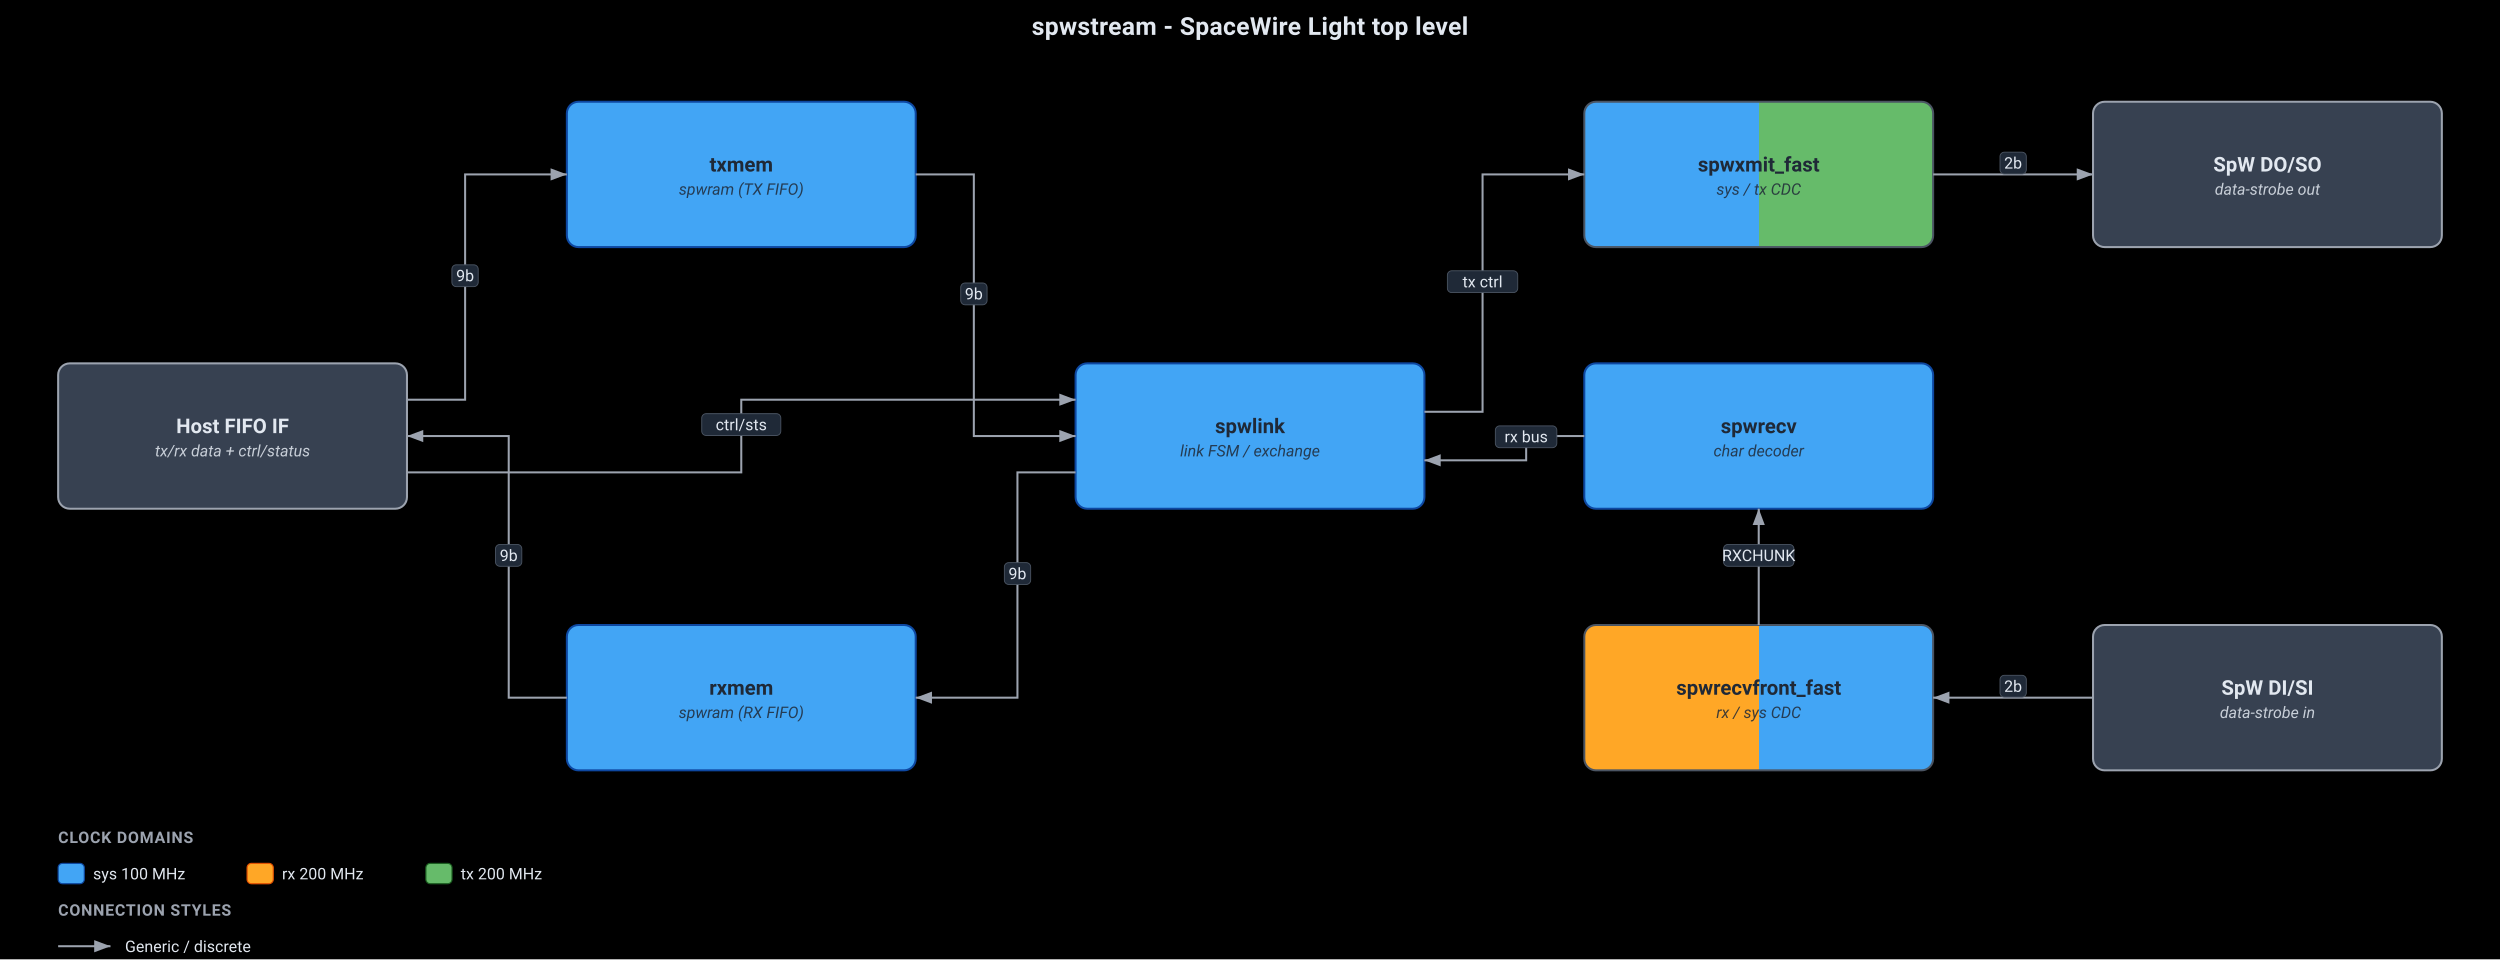
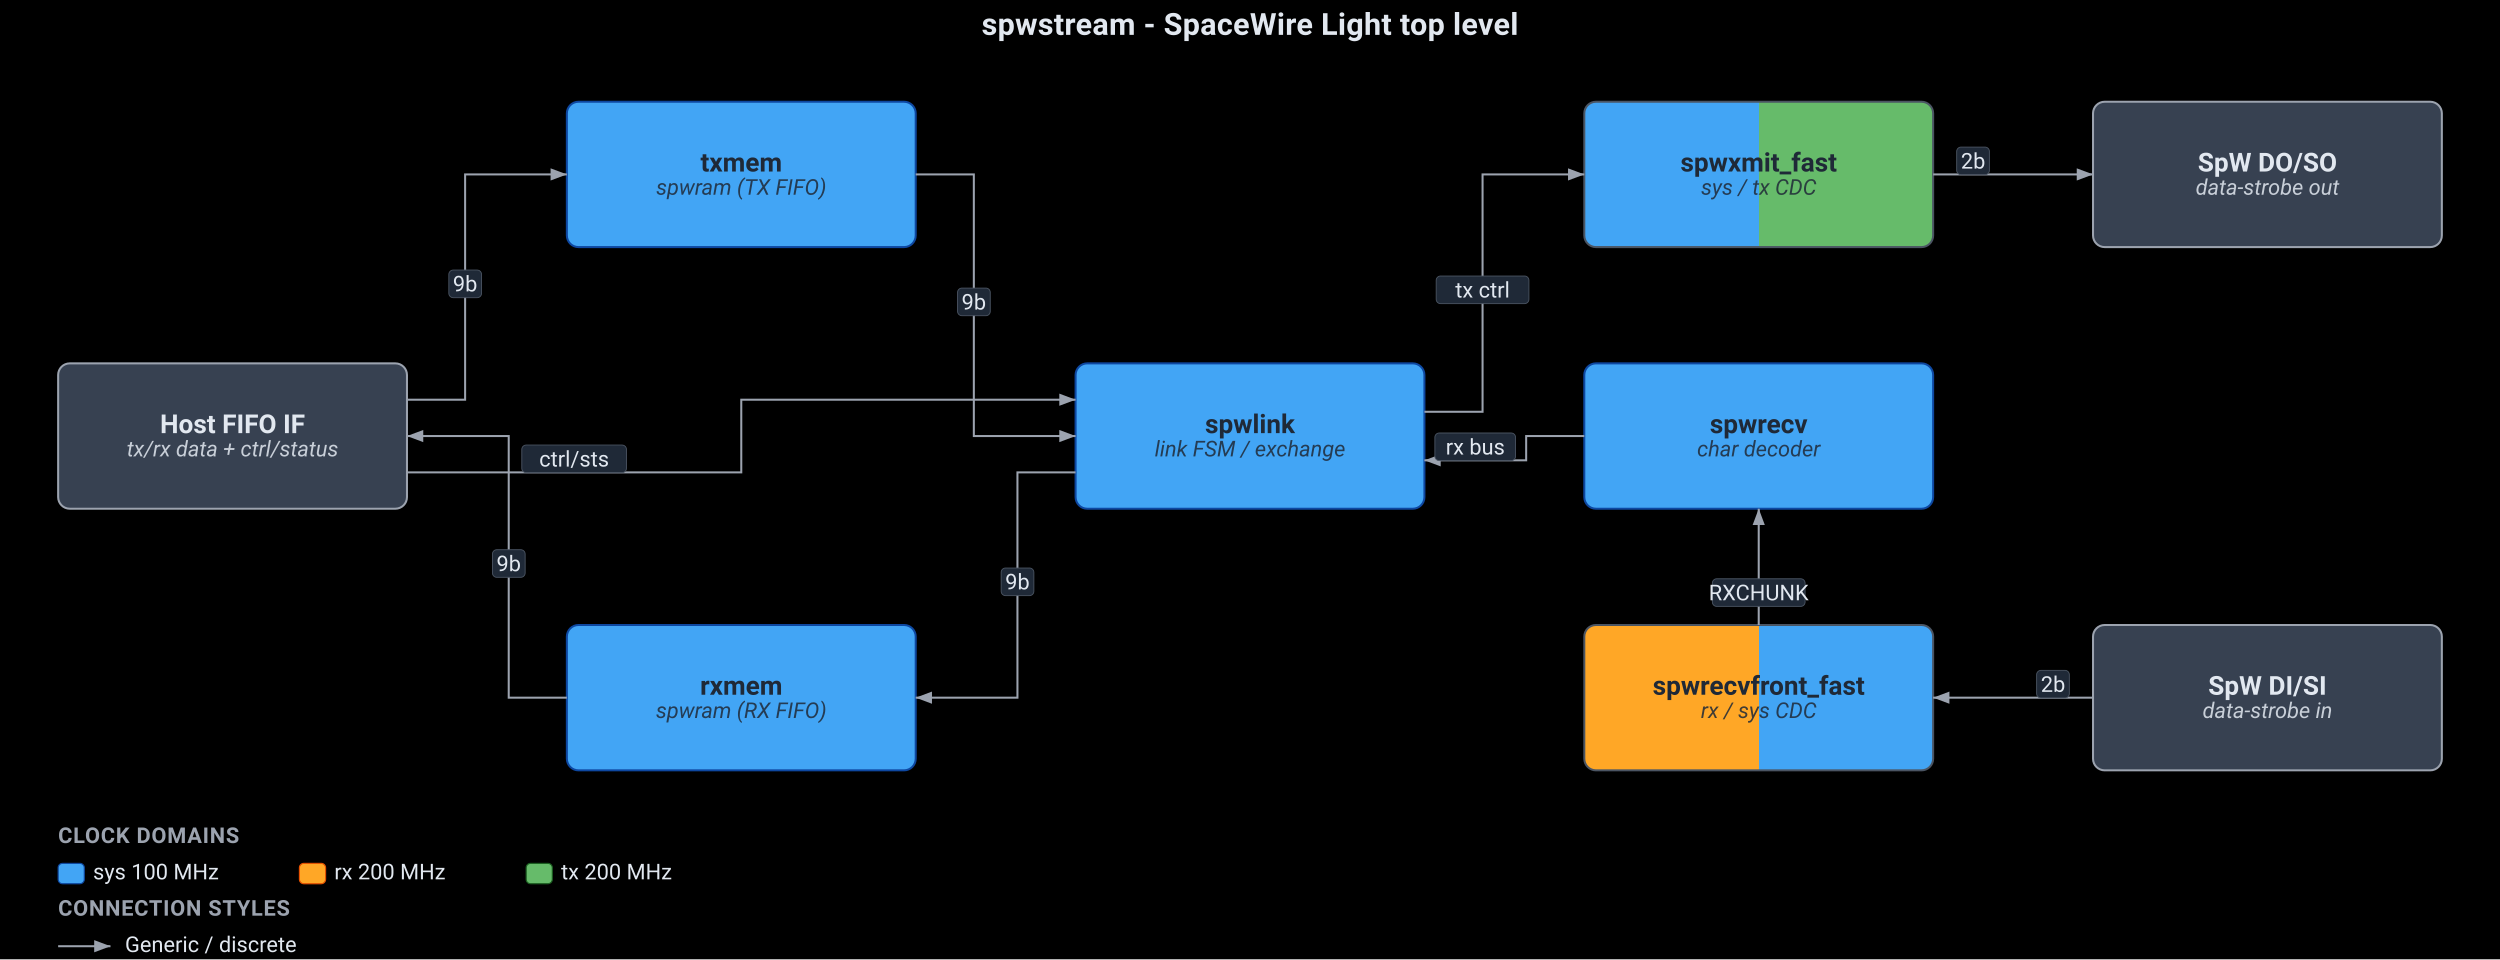
<svg xmlns="http://www.w3.org/2000/svg" width="1720" height="660" viewBox="0 0 1720 660" font-family="ui-sans-serif, system-ui, -apple-system, 'Segoe UI', Roboto, 'Helvetica Neue', Arial, sans-serif" style="background:#000000">
  <defs>
    <marker id="ah-solid" markerWidth="9" markerHeight="9" refX="8" refY="3" orient="auto">
      <path d="M0,0 L0,6 L8,3 z" fill="#e2e8f0" />
    </marker>
    <marker id="ah-thin" markerWidth="9" markerHeight="9" refX="8" refY="3" orient="auto">
      <path d="M0,0 L0,6 L8,3 z" fill="#9ca3af" />
    </marker>
    <marker id="ah-stream" markerWidth="9" markerHeight="9" refX="8" refY="3" orient="auto">
      <path d="M0,0 L0,6 L8,3 z" fill="#d9f99d" />
    </marker>
    <marker id="ah-axil" markerWidth="9" markerHeight="9" refX="8" refY="3" orient="auto">
      <path d="M0,0 L0,6 L8,3 z" fill="#93c5fd" />
    </marker>
    <marker id="ah-cdc" markerWidth="9" markerHeight="9" refX="8" refY="3" orient="auto">
      <path d="M0,0 L0,6 L8,3 z" fill="#d8b4fe" />
    </marker>
    <marker id="ah-open" markerWidth="9" markerHeight="9" refX="8" refY="3" orient="auto">
      <path d="M0.5,0.5 L0.5,5.5 L8,3 z" fill="#000000" stroke="#e2e8f0" stroke-width="1" />
    </marker>
    <linearGradient id="grad-spwxmit" x1="0%" y1="0%" x2="100%" y2="0%">
      <stop offset="50%" stop-color="#42A5F5" />
      <stop offset="50%" stop-color="#66BB6A" />
    </linearGradient>
    <linearGradient id="grad-recvfront" x1="0%" y1="0%" x2="100%" y2="0%">
      <stop offset="50%" stop-color="#FFA726" />
      <stop offset="50%" stop-color="#42A5F5" />
    </linearGradient>
  </defs>
  <rect width="1720" height="660" fill="#000000" id="_canvas_bg" />
-   <text x="860.0" y="24" text-anchor="middle" font-size="17" font-weight="600" fill="#e2e8f0" letter-spacing="0.2">spwstream - SpaceWire Light top level</text>
+   <text x="860.0" y="24" text-anchor="middle" font-size="21" font-weight="600" fill="#e2e8f0" letter-spacing="0.2">spwstream - SpaceWire Light top level</text>
  <rect id="host" x="40" y="250" width="240" height="100" fill="#374151" stroke="#9ca3af" stroke-width="1.4" rx="8" />
-   <text x="160" y="298" text-anchor="middle" font-size="14" font-weight="600" fill="#e2e8f0">Host FIFO IF</text>
-   <text x="160" y="314" text-anchor="middle" font-size="11" font-style="italic" fill="#e2e8f0" opacity="0.85">tx/rx data + ctrl/status</text>
+   <text x="160" y="298" text-anchor="middle" font-size="18" font-weight="600" fill="#e2e8f0">Host FIFO IF</text>
+   <text x="160" y="314" text-anchor="middle" font-size="15" font-style="italic" fill="#e2e8f0" opacity="0.85">tx/rx data + ctrl/status</text>
  <rect id="txmem" x="390" y="70" width="240" height="100" fill="#42A5F5" stroke="#0D47A1" stroke-width="1.4" rx="8" />
-   <text x="510" y="118" text-anchor="middle" font-size="14" font-weight="600" fill="#1f2937">txmem</text>
-   <text x="510" y="134" text-anchor="middle" font-size="11" font-style="italic" fill="#1f2937" opacity="0.85">spwram (TX FIFO)</text>
+   <text x="510" y="118" text-anchor="middle" font-size="18" font-weight="600" fill="#1f2937">txmem</text>
+   <text x="510" y="134" text-anchor="middle" font-size="15" font-style="italic" fill="#1f2937" opacity="0.85">spwram (TX FIFO)</text>
  <rect id="rxmem" x="390" y="430" width="240" height="100" fill="#42A5F5" stroke="#0D47A1" stroke-width="1.4" rx="8" />
-   <text x="510" y="478" text-anchor="middle" font-size="14" font-weight="600" fill="#1f2937">rxmem</text>
-   <text x="510" y="494" text-anchor="middle" font-size="11" font-style="italic" fill="#1f2937" opacity="0.85">spwram (RX FIFO)</text>
+   <text x="510" y="478" text-anchor="middle" font-size="18" font-weight="600" fill="#1f2937">rxmem</text>
+   <text x="510" y="494" text-anchor="middle" font-size="15" font-style="italic" fill="#1f2937" opacity="0.85">spwram (RX FIFO)</text>
  <rect id="spwlink" x="740" y="250" width="240" height="100" fill="#42A5F5" stroke="#0D47A1" stroke-width="1.4" rx="8" />
-   <text x="860" y="298" text-anchor="middle" font-size="14" font-weight="600" fill="#1f2937">spwlink</text>
-   <text x="860" y="314" text-anchor="middle" font-size="11" font-style="italic" fill="#1f2937" opacity="0.85">link FSM / exchange</text>
+   <text x="860" y="298" text-anchor="middle" font-size="18" font-weight="600" fill="#1f2937">spwlink</text>
+   <text x="860" y="314" text-anchor="middle" font-size="15" font-style="italic" fill="#1f2937" opacity="0.85">link FSM / exchange</text>
  <rect id="spwxmit" x="1090" y="70" width="240" height="100" fill="url(#grad-spwxmit)" stroke="#4b5563" stroke-width="1.4" rx="8" />
-   <text x="1210" y="118" text-anchor="middle" font-size="14" font-weight="600" fill="#1f2937">spwxmit_fast</text>
-   <text x="1210" y="134" text-anchor="middle" font-size="11" font-style="italic" fill="#1f2937" opacity="0.85">sys / tx CDC</text>
+   <text x="1210" y="118" text-anchor="middle" font-size="18" font-weight="600" fill="#1f2937">spwxmit_fast</text>
+   <text x="1210" y="134" text-anchor="middle" font-size="15" font-style="italic" fill="#1f2937" opacity="0.85">sys / tx CDC</text>
  <rect id="spwrecv" x="1090" y="250" width="240" height="100" fill="#42A5F5" stroke="#0D47A1" stroke-width="1.4" rx="8" />
-   <text x="1210" y="298" text-anchor="middle" font-size="14" font-weight="600" fill="#1f2937">spwrecv</text>
-   <text x="1210" y="314" text-anchor="middle" font-size="11" font-style="italic" fill="#1f2937" opacity="0.85">char decoder</text>
+   <text x="1210" y="298" text-anchor="middle" font-size="18" font-weight="600" fill="#1f2937">spwrecv</text>
+   <text x="1210" y="314" text-anchor="middle" font-size="15" font-style="italic" fill="#1f2937" opacity="0.85">char decoder</text>
  <rect id="recvfront" x="1090" y="430" width="240" height="100" fill="url(#grad-recvfront)" stroke="#4b5563" stroke-width="1.4" rx="8" />
-   <text x="1210" y="478" text-anchor="middle" font-size="14" font-weight="600" fill="#1f2937">spwrecvfront_fast</text>
-   <text x="1210" y="494" text-anchor="middle" font-size="11" font-style="italic" fill="#1f2937" opacity="0.85">rx / sys CDC</text>
+   <text x="1210" y="478" text-anchor="middle" font-size="18" font-weight="600" fill="#1f2937">spwrecvfront_fast</text>
+   <text x="1210" y="494" text-anchor="middle" font-size="15" font-style="italic" fill="#1f2937" opacity="0.85">rx / sys CDC</text>
  <rect id="spw_tx" x="1440" y="70" width="240" height="100" fill="#374151" stroke="#9ca3af" stroke-width="1.4" rx="8" />
-   <text x="1560" y="118" text-anchor="middle" font-size="14" font-weight="600" fill="#e2e8f0">SpW DO/SO</text>
-   <text x="1560" y="134" text-anchor="middle" font-size="11" font-style="italic" fill="#e2e8f0" opacity="0.85">data-strobe out</text>
+   <text x="1560" y="118" text-anchor="middle" font-size="18" font-weight="600" fill="#e2e8f0">SpW DO/SO</text>
+   <text x="1560" y="134" text-anchor="middle" font-size="15" font-style="italic" fill="#e2e8f0" opacity="0.85">data-strobe out</text>
  <rect id="spw_rx" x="1440" y="430" width="240" height="100" fill="#374151" stroke="#9ca3af" stroke-width="1.4" rx="8" />
-   <text x="1560" y="478" text-anchor="middle" font-size="14" font-weight="600" fill="#e2e8f0">SpW DI/SI</text>
-   <text x="1560" y="494" text-anchor="middle" font-size="11" font-style="italic" fill="#e2e8f0" opacity="0.85">data-strobe in</text>
+   <text x="1560" y="478" text-anchor="middle" font-size="18" font-weight="600" fill="#e2e8f0">SpW DI/SI</text>
+   <text x="1560" y="494" text-anchor="middle" font-size="15" font-style="italic" fill="#e2e8f0" opacity="0.85">data-strobe in</text>
  <path id="edge_host_to_txmem" d="M 280.0,275.0 L 320.0,275.0 L 320.0,120.0 L 390.0,120.0" stroke="#9ca3af" stroke-width="1.4" fill="none" marker-end="url(#ah-thin)" />
-   <rect x="310.9" y="182.2" width="18.1" height="15.0" fill="#1f2937" stroke="#4b5563" stroke-width="0.6" rx="3" />
-   <text x="320.0" y="193.5" text-anchor="middle" font-size="11" fill="#e2e8f0">9b</text>
+   <rect x="308.8" y="185.8" width="22.5" height="19.0" fill="#1f2937" stroke="#4b5563" stroke-width="0.6" rx="3" />
+   <text x="320.0" y="200.5" text-anchor="middle" font-size="15" fill="#e2e8f0">9b</text>
  <path id="edge_rxmem_to_host" d="M 390.0,480.0 L 350.0,480.0 L 350.0,300.0 L 280.0,300.0" stroke="#9ca3af" stroke-width="1.4" fill="none" marker-end="url(#ah-thin)" />
-   <rect x="340.9" y="374.6" width="18.1" height="15.0" fill="#1f2937" stroke="#4b5563" stroke-width="0.6" rx="3" />
-   <text x="350.0" y="386.0" text-anchor="middle" font-size="11" fill="#e2e8f0">9b</text>
+   <rect x="338.8" y="378.2" width="22.5" height="19.0" fill="#1f2937" stroke="#4b5563" stroke-width="0.6" rx="3" />
+   <text x="350.0" y="393.0" text-anchor="middle" font-size="15" fill="#e2e8f0">9b</text>
  <path id="edge_host_to_spwlink" d="M 280.0,325.0 L 510.0,325.0 L 510.0,275.0 L 740.0,275.0" stroke="#9ca3af" stroke-width="1.4" fill="none" marker-end="url(#ah-thin)" />
-   <rect x="482.8" y="284.6" width="54.4" height="15.0" fill="#1f2937" stroke="#4b5563" stroke-width="0.6" rx="3" />
-   <text x="510.0" y="296.0" text-anchor="middle" font-size="11" fill="#e2e8f0">ctrl/sts</text>
+   <rect x="359.0" y="306.2" width="72.0" height="19.0" fill="#1f2937" stroke="#4b5563" stroke-width="0.6" rx="3" />
+   <text x="395.0" y="321.0" text-anchor="middle" font-size="15" fill="#e2e8f0">ctrl/sts</text>
  <path id="edge_txmem_to_spwlink" d="M 630.0,120.0 L 670.0,120.0 L 670.0,300.0 L 740.0,300.0" stroke="#9ca3af" stroke-width="1.4" fill="none" marker-end="url(#ah-thin)" />
-   <rect x="661.0" y="194.7" width="18.1" height="15.0" fill="#1f2937" stroke="#4b5563" stroke-width="0.6" rx="3" />
-   <text x="670.0" y="206.0" text-anchor="middle" font-size="11" fill="#e2e8f0">9b</text>
+   <rect x="658.8" y="198.2" width="22.5" height="19.0" fill="#1f2937" stroke="#4b5563" stroke-width="0.6" rx="3" />
+   <text x="670.0" y="213.0" text-anchor="middle" font-size="15" fill="#e2e8f0">9b</text>
  <path id="edge_spwlink_to_rxmem" d="M 740.0,325.0 L 700.0,325.0 L 700.0,480.0 L 630.0,480.0" stroke="#9ca3af" stroke-width="1.4" fill="none" marker-end="url(#ah-thin)" />
-   <rect x="691.0" y="387.1" width="18.1" height="15.0" fill="#1f2937" stroke="#4b5563" stroke-width="0.6" rx="3" />
-   <text x="700.0" y="398.5" text-anchor="middle" font-size="11" fill="#e2e8f0">9b</text>
+   <rect x="688.8" y="390.8" width="22.5" height="19.0" fill="#1f2937" stroke="#4b5563" stroke-width="0.6" rx="3" />
+   <text x="700.0" y="405.5" text-anchor="middle" font-size="15" fill="#e2e8f0">9b</text>
  <path id="edge_spwlink_to_spwxmit" d="M 980.0,283.3 L 1020.0,283.3 L 1020.0,120.0 L 1090.0,120.0" stroke="#9ca3af" stroke-width="1.4" fill="none" marker-end="url(#ah-thin)" />
-   <rect x="995.8" y="186.3" width="48.4" height="15.0" fill="#1f2937" stroke="#4b5563" stroke-width="0.6" rx="3" />
-   <text x="1020.0" y="197.7" text-anchor="middle" font-size="11" fill="#e2e8f0">tx ctrl</text>
+   <rect x="988.1" y="189.9" width="63.8" height="19.0" fill="#1f2937" stroke="#4b5563" stroke-width="0.6" rx="3" />
+   <text x="1020.0" y="204.7" text-anchor="middle" font-size="15" fill="#e2e8f0">tx ctrl</text>
  <path id="edge_spwrecv_to_spwlink" d="M 1090.0,300.0 L 1050.0,300.0 L 1050.0,316.7 L 980.0,316.7" stroke="#9ca3af" stroke-width="1.4" fill="none" marker-end="url(#ah-thin)" />
-   <rect x="1028.8" y="293.0" width="42.3" height="15.0" fill="#1f2937" stroke="#4b5563" stroke-width="0.6" rx="3" />
-   <text x="1050.0" y="304.3" text-anchor="middle" font-size="11" fill="#e2e8f0">rx bus</text>
-   <path id="edge_recvfront_to_spwrecv" d="M 1210.0,430.0 L 1210.0,390.0 L 1210.0,390.0 L 1210.0,350.0" stroke="#9ca3af" stroke-width="1.4" fill="none" marker-end="url(#ah-thin)" />
-   <rect x="1185.8" y="374.6" width="48.4" height="15.0" fill="#1f2937" stroke="#4b5563" stroke-width="0.6" rx="3" />
-   <text x="1210.0" y="386.0" text-anchor="middle" font-size="11" fill="#e2e8f0">RXCHUNK</text>
-   <path id="edge_spwxmit_to_spw_tx" d="M 1330.0,120.0 L 1385.0,120.0 L 1385.0,120.0 L 1440.0,120.0" stroke="#9ca3af" stroke-width="1.4" fill="none" marker-end="url(#ah-thin)" />
-   <rect x="1376.0" y="104.7" width="18.1" height="15.0" fill="#1f2937" stroke="#4b5563" stroke-width="0.6" rx="3" />
-   <text x="1385.0" y="116.0" text-anchor="middle" font-size="11" fill="#e2e8f0">2b</text>
-   <path id="edge_spw_rx_to_recvfront" d="M 1440.0,480.0 L 1385.0,480.0 L 1385.0,480.0 L 1330.0,480.0" stroke="#9ca3af" stroke-width="1.4" fill="none" marker-end="url(#ah-thin)" />
-   <rect x="1376.0" y="464.6" width="18.1" height="15.0" fill="#1f2937" stroke="#4b5563" stroke-width="0.6" rx="3" />
-   <text x="1385.0" y="476.0" text-anchor="middle" font-size="11" fill="#e2e8f0">2b</text>
-   <text x="40" y="580" font-size="11" font-weight="600" fill="#9ca3af" letter-spacing="0.5">CLOCK DOMAINS</text>
+   <rect x="987.2" y="297.9" width="55.5" height="19.0" fill="#1f2937" stroke="#4b5563" stroke-width="0.6" rx="3" />
+   <text x="1015.0" y="312.7" text-anchor="middle" font-size="15" fill="#e2e8f0">rx bus</text>
+   <path id="edge_recvfront_to_spwrecv" d="M 1210.0,430.0 L 1210.0,390.0 L 1210.0,350.0" stroke="#9ca3af" stroke-width="1.4" fill="none" marker-end="url(#ah-thin)" />
+   <rect x="1178.1" y="398.2" width="63.8" height="19.0" fill="#1f2937" stroke="#4b5563" stroke-width="0.6" rx="3" />
+   <text x="1210.0" y="413.0" text-anchor="middle" font-size="15" fill="#e2e8f0">RXCHUNK</text>
+   <path id="edge_spwxmit_to_spw_tx" d="M 1330.0,120.0 L 1385.0,120.0 L 1440.0,120.0" stroke="#9ca3af" stroke-width="1.4" fill="none" marker-end="url(#ah-thin)" />
+   <rect x="1346.2" y="101.2" width="22.5" height="19.0" fill="#1f2937" stroke="#4b5563" stroke-width="0.6" rx="3" />
+   <text x="1357.5" y="116.0" text-anchor="middle" font-size="15" fill="#e2e8f0">2b</text>
+   <path id="edge_spw_rx_to_recvfront" d="M 1440.0,480.0 L 1385.0,480.0 L 1330.0,480.0" stroke="#9ca3af" stroke-width="1.4" fill="none" marker-end="url(#ah-thin)" />
+   <rect x="1401.2" y="461.2" width="22.5" height="19.0" fill="#1f2937" stroke="#4b5563" stroke-width="0.6" rx="3" />
+   <text x="1412.5" y="476.0" text-anchor="middle" font-size="15" fill="#e2e8f0">2b</text>
+   <text x="40" y="580" font-size="15" font-weight="600" fill="#9ca3af" letter-spacing="0.5">CLOCK DOMAINS</text>
  <rect x="40" y="594" width="18" height="14" fill="#42A5F5" stroke="#0D47A1" stroke-width="0.8" rx="3" />
-   <text x="64" y="605" font-size="11" fill="#e2e8f0">sys  100 MHz</text>
-   <rect x="170" y="594" width="18" height="14" fill="#FFA726" stroke="#E65100" stroke-width="0.8" rx="3" />
-   <text x="194" y="605" font-size="11" fill="#e2e8f0">rx  200 MHz</text>
-   <rect x="293" y="594" width="18" height="14" fill="#66BB6A" stroke="#1B5E20" stroke-width="0.8" rx="3" />
-   <text x="317" y="605" font-size="11" fill="#e2e8f0">tx  200 MHz</text>
-   <text x="40" y="630" font-size="11" font-weight="600" fill="#9ca3af" letter-spacing="0.5">CONNECTION STYLES</text>
+   <text x="64" y="605" font-size="15" fill="#e2e8f0">sys  100 MHz</text>
+   <rect x="206" y="594" width="18" height="14" fill="#FFA726" stroke="#E65100" stroke-width="0.8" rx="3" />
+   <text x="230" y="605" font-size="15" fill="#e2e8f0">rx  200 MHz</text>
+   <rect x="362" y="594" width="18" height="14" fill="#66BB6A" stroke="#1B5E20" stroke-width="0.8" rx="3" />
+   <text x="386" y="605" font-size="15" fill="#e2e8f0">tx  200 MHz</text>
+   <text x="40" y="630" font-size="15" font-weight="600" fill="#9ca3af" letter-spacing="0.5">CONNECTION STYLES</text>
  <path id="legend-arrow-generic" d="M 40,651 L 76,651" stroke="#9ca3af" stroke-width="1.4" fill="none" marker-end="url(#ah-thin)" />
-   <text x="86" y="655" font-size="11" fill="#e2e8f0">Generic / discrete</text>
+   <text x="86" y="655" font-size="15" fill="#e2e8f0">Generic / discrete</text>
</svg>
